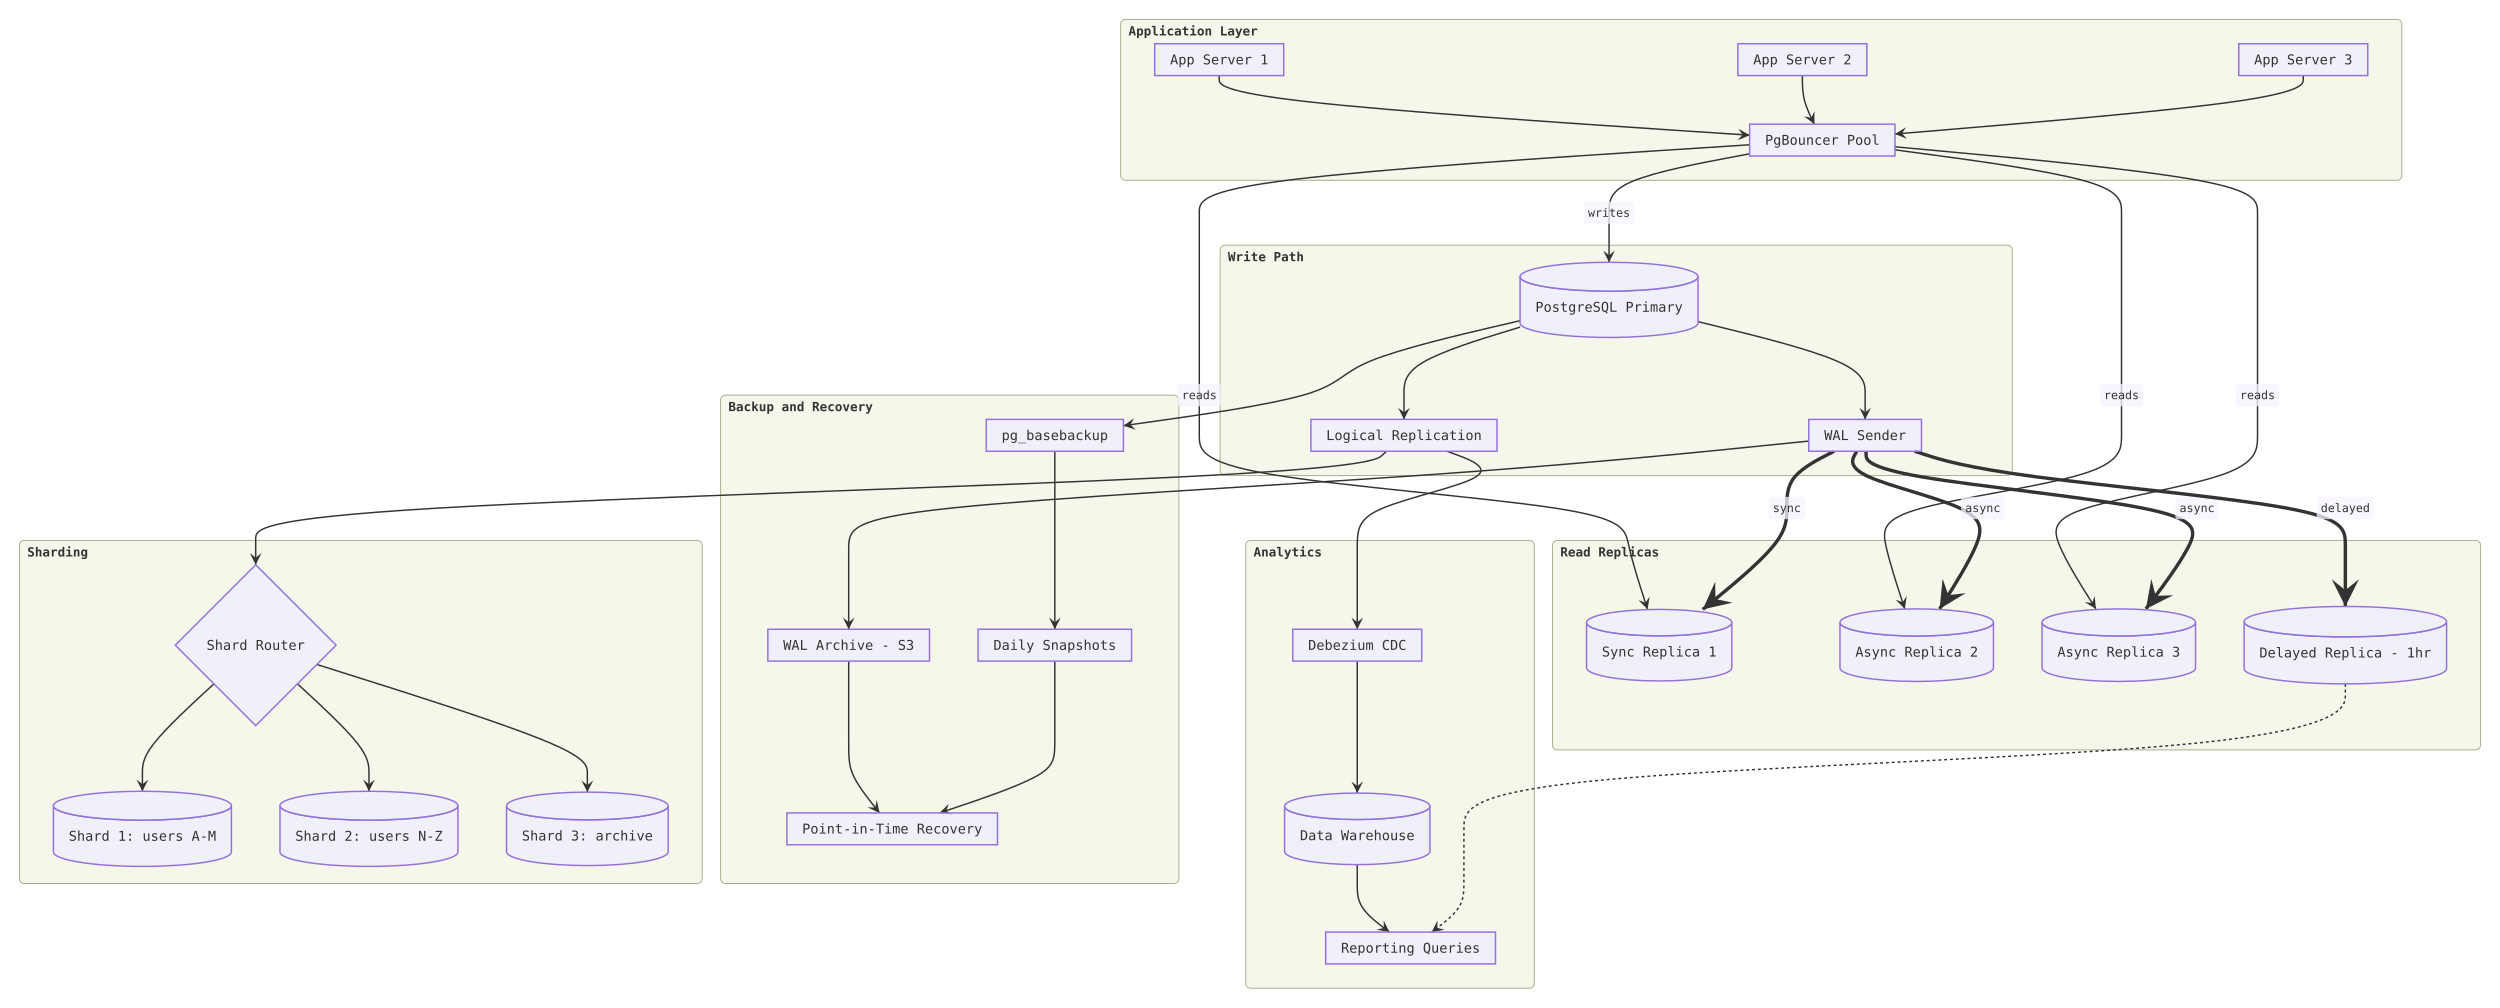
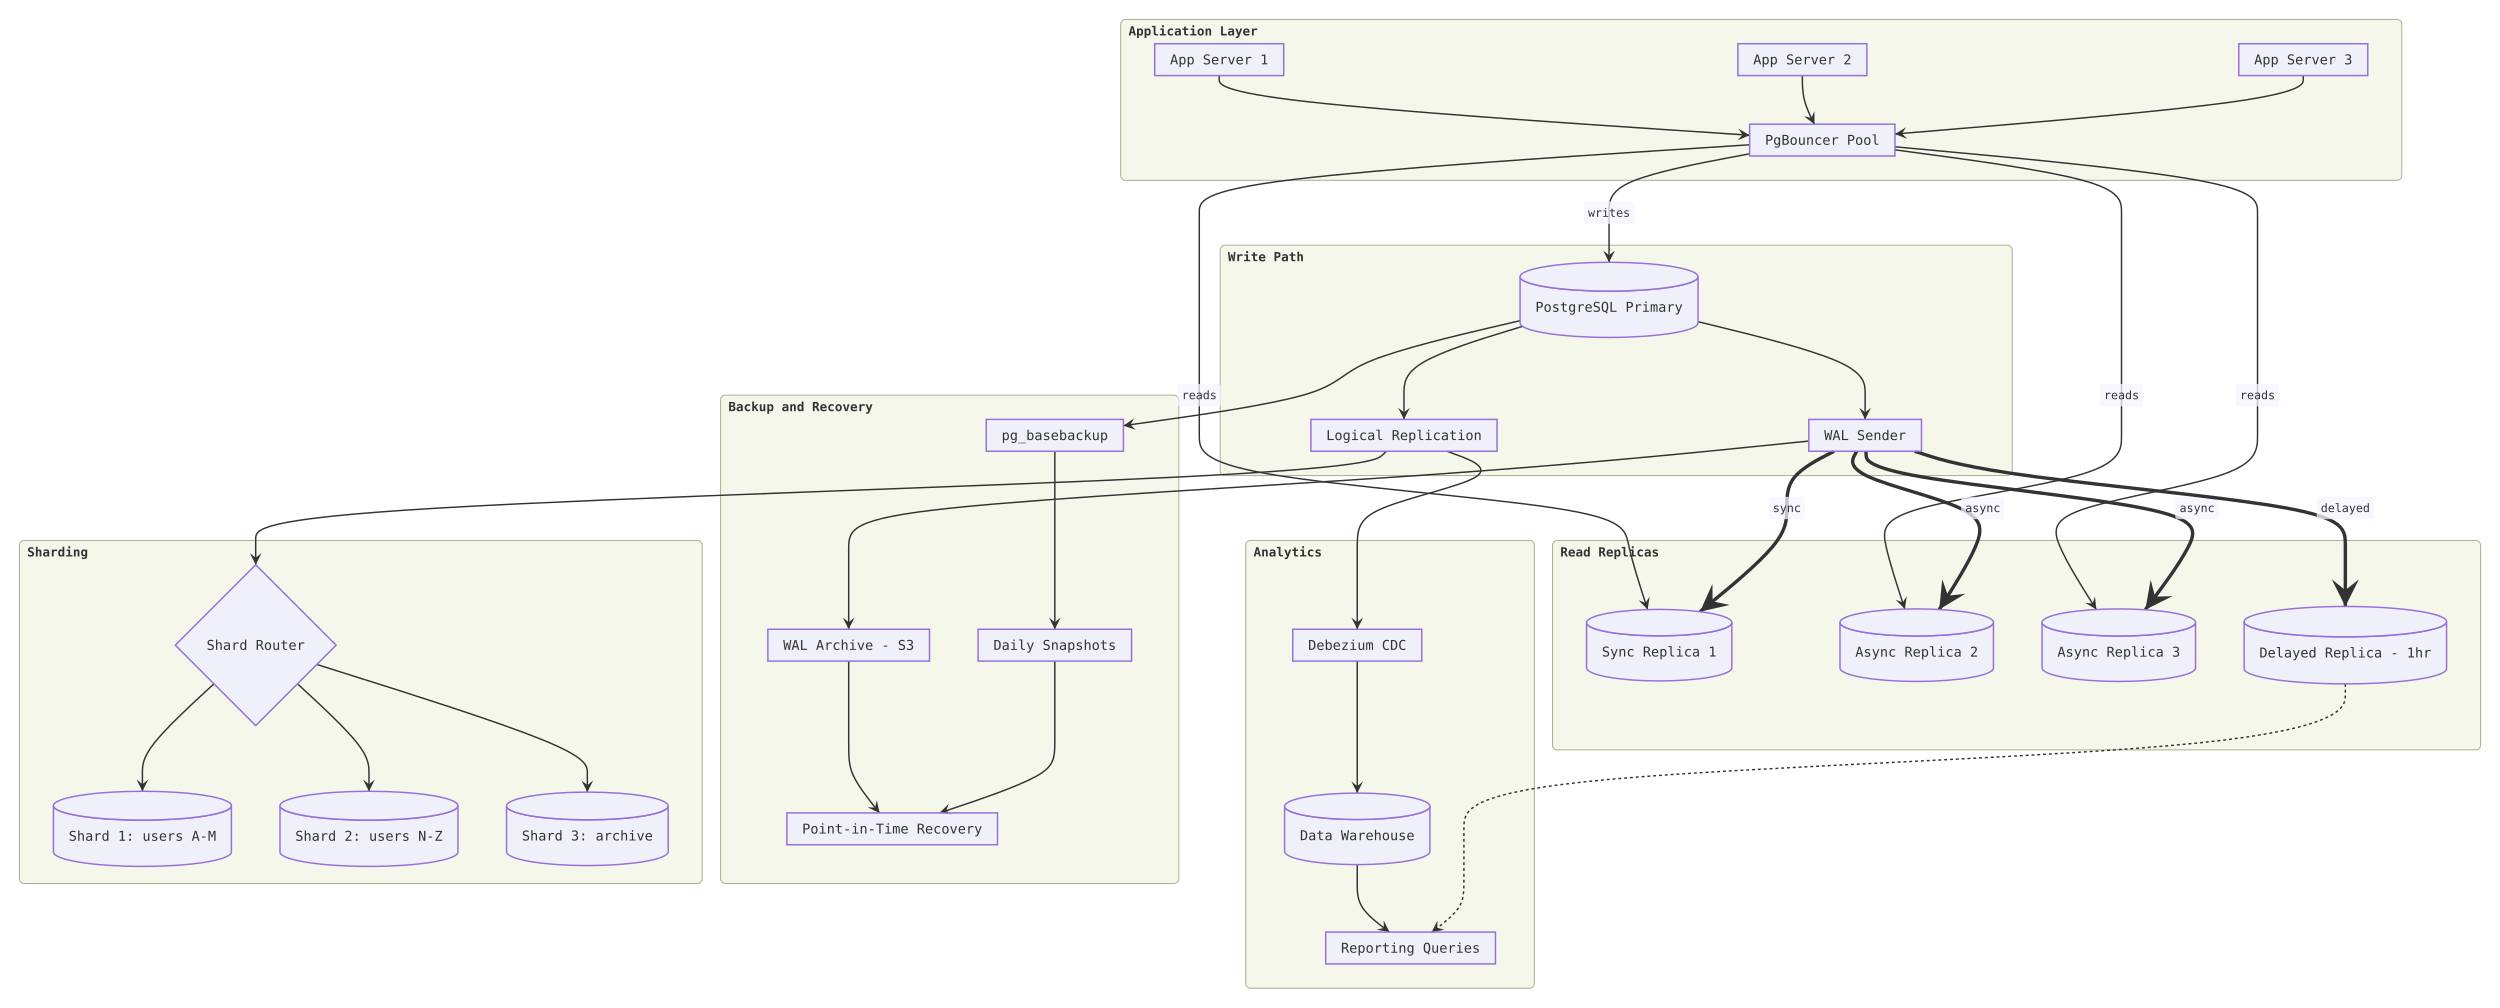
<svg xmlns="http://www.w3.org/2000/svg" viewBox="0 0 2573.4 1037.24" width="2573.4" height="1037.24">
  <defs>
    <marker id="arrow-point" viewBox="0 0 10 10" refX="10" refY="5" markerWidth="8" markerHeight="8" orient="auto-start-reverse">
      <path d="M10 5 L0 10 L4 5 L0 0 Z" fill="#333333" />
    </marker>
  </defs>
  <g transform="translate(20, 20)">
    <rect x="1133.6" y="0" width="1318.7" height="165.6" rx="5" ry="5" fill="#ecf2dc99" stroke="#a8ae8e" stroke-width="1" />
    <text x="1141.6" y="12" text-anchor="start" dominant-baseline="central" font-size="13px" font-family="'Intel One Mono', 'SF Mono', 'Cascadia Code', 'JetBrains Mono', 'Fira Code', 'Consolas', 'Menlo', monospace" fill="#333333" font-weight="bold">Application Layer</text>
    <rect x="1235.95" y="232.4" width="815.4" height="237.12" rx="5" ry="5" fill="#ecf2dc99" stroke="#a8ae8e" stroke-width="1" />
    <text x="1243.95" y="244.4" text-anchor="start" dominant-baseline="central" font-size="13px" font-family="'Intel One Mono', 'SF Mono', 'Cascadia Code', 'JetBrains Mono', 'Fira Code', 'Consolas', 'Menlo', monospace" fill="#333333" font-weight="bold">Write Path</text>
    <rect x="1578.1" y="536.32" width="955.3" height="215.6" rx="5" ry="5" fill="#ecf2dc99" stroke="#a8ae8e" stroke-width="1" />
    <text x="1586.1" y="548.32" text-anchor="start" dominant-baseline="central" font-size="13px" font-family="'Intel One Mono', 'SF Mono', 'Cascadia Code', 'JetBrains Mono', 'Fira Code', 'Consolas', 'Menlo', monospace" fill="#333333" font-weight="bold">Read Replicas</text>
    <rect x="-0" y="536.32" width="702.8" height="353.12" rx="5" ry="5" fill="#ecf2dc99" stroke="#a8ae8e" stroke-width="1" />
    <text x="8" y="548.32" text-anchor="start" dominant-baseline="central" font-size="13px" font-family="'Intel One Mono', 'SF Mono', 'Cascadia Code', 'JetBrains Mono', 'Fira Code', 'Consolas', 'Menlo', monospace" fill="#333333" font-weight="bold">Sharding</text>
    <rect x="721.75" y="386.72" width="471.7" height="502.72" rx="5" ry="5" fill="#ecf2dc99" stroke="#a8ae8e" stroke-width="1" />
    <text x="729.75" y="398.72" text-anchor="start" dominant-baseline="central" font-size="13px" font-family="'Intel One Mono', 'SF Mono', 'Cascadia Code', 'JetBrains Mono', 'Fira Code', 'Consolas', 'Menlo', monospace" fill="#333333" font-weight="bold">Backup and Recovery</text>
    <rect x="1262.3" y="536.32" width="297.1" height="460.92" rx="5" ry="5" fill="#ecf2dc99" stroke="#a8ae8e" stroke-width="1" />
    <text x="1270.3" y="548.32" text-anchor="start" dominant-baseline="central" font-size="13px" font-family="'Intel One Mono', 'SF Mono', 'Cascadia Code', 'JetBrains Mono', 'Fira Code', 'Consolas', 'Menlo', monospace" fill="#333333" font-weight="bold">Analytics</text>
    <path d="M1235 57.8 L1235 61.97 C1235 66.13 1235 74.47 1326 84.7 C1417 94.94 1599 107.07 1690 113.14 L1781 119.21" fill="none" stroke="#333333" stroke-width="1.5" marker-end="url(#arrow-point)" />
    <path d="M1835.3 57.8 L1835.3 61.97 C1835.3 66.13 1835.3 74.47 1837.36 82.8 C1839.43 91.13 1843.55 99.47 1845.62 103.63 L1847.68 107.8" fill="none" stroke="#333333" stroke-width="1.5" marker-end="url(#arrow-point)" />
    <path d="M2350.9 57.8 L2350.9 61.97 C2350.9 66.13 2350.9 74.47 2280.85 84.49 C2210.8 94.52 2070.7 106.23 2000.65 112.09 L1930.6 117.95" fill="none" stroke="#333333" stroke-width="1.5" marker-end="url(#arrow-point)" />
    <path d="M1781 138.31 L1756.88 142.86 C1732.77 147.41 1684.53 156.5 1660.42 166.62 C1636.3 176.73 1636.3 187.87 1636.3 199 C1636.3 210.13 1636.3 221.27 1636.3 229.76 C1636.3 238.26 1636.3 244.11 1636.3 247.04 L1636.3 249.97" fill="none" stroke="#333333" stroke-width="1.5" marker-end="url(#arrow-point)" />
    <rect x="1610.7" y="187.8" width="51.2" height="22.4" rx="2" ry="2" fill="#f5f3ffbf" stroke="#f5f3ffbf" stroke-width="0.5" />
    <text x="1636.3" y="199" text-anchor="middle" dominant-baseline="central" font-size="12px" font-family="'Intel One Mono', 'SF Mono', 'Cascadia Code', 'JetBrains Mono', 'Fira Code', 'Consolas', 'Menlo', monospace" fill="#333333">writes</text>
-     <path d="M1781 129.03 L1686.58 135.12 C1592.17 141.22 1403.33 153.41 1308.92 165.07 C1214.5 176.73 1214.5 187.87 1214.5 199 C1214.5 210.13 1214.5 221.27 1214.5 236.21 C1214.5 251.15 1214.5 269.91 1214.5 290.06 C1214.5 310.21 1214.5 331.77 1214.5 348.11 C1214.5 364.45 1214.5 375.59 1214.5 388.05 C1214.5 400.52 1214.5 414.32 1214.5 428.12 C1214.5 441.92 1214.5 455.72 1287.58 468.19 C1360.67 480.65 1506.83 491.79 1579.92 502.92 C1653 514.05 1653 525.19 1656.83 542.58 C1660.66 559.98 1668.32 583.63 1672.15 595.46 L1675.98 607.29" fill="none" stroke="#333333" stroke-width="1.5" marker-end="url(#arrow-point)" />
+     <path d="M1781 129.03 L1686.58 135.12 C1592.17 141.22 1403.33 153.41 1308.92 165.07 C1214.5 176.73 1214.5 187.87 1214.5 199 C1214.5 210.13 1214.5 221.27 1214.5 236.21 C1214.5 251.15 1214.5 269.91 1214.5 290.06 C1214.5 310.21 1214.5 331.77 1214.5 348.11 C1214.5 364.45 1214.5 375.59 1214.5 388.05 C1214.5 400.52 1214.5 414.32 1214.5 428.12 C1214.5 441.92 1214.5 455.72 1287.58 468.19 C1360.67 480.65 1506.83 491.79 1579.92 502.92 C1653 514.05 1653 525.19 1656.84 542.61 C1660.68 560.04 1668.35 583.75 1672.19 595.61 L1676.03 607.46" fill="none" stroke="#333333" stroke-width="1.5" marker-end="url(#arrow-point)" />
    <rect x="1192.5" y="375.52" width="44" height="22.4" rx="2" ry="2" fill="#f5f3ffbf" stroke="#f5f3ffbf" stroke-width="0.5" />
    <text x="1214.5" y="386.72" text-anchor="middle" dominant-baseline="central" font-size="12px" font-family="'Intel One Mono', 'SF Mono', 'Cascadia Code', 'JetBrains Mono', 'Fira Code', 'Consolas', 'Menlo', monospace" fill="#333333">reads</text>
-     <path d="M1930.6 134.25 L1969.47 139.48 C2008.33 144.7 2086.07 155.15 2124.93 165.94 C2163.8 176.73 2163.8 187.87 2163.8 199 C2163.8 210.13 2163.8 221.27 2163.8 236.21 C2163.8 251.15 2163.8 269.91 2163.8 290.06 C2163.8 310.21 2163.8 331.77 2163.8 348.11 C2163.8 364.45 2163.8 375.59 2163.8 388.05 C2163.8 400.52 2163.8 414.32 2163.8 428.12 C2163.8 441.92 2163.8 455.72 2122.77 468.19 C2081.73 480.65 1999.67 491.79 1958.63 502.92 C1917.6 514.05 1917.6 525.19 1921.46 542.5 C1925.31 559.81 1933.03 583.3 1936.88 595.04 L1940.74 606.78" fill="none" stroke="#333333" stroke-width="1.5" marker-end="url(#arrow-point)" />
+     <path d="M1930.6 134.25 L1969.47 139.48 C2008.33 144.7 2086.07 155.15 2124.93 165.94 C2163.8 176.73 2163.8 187.87 2163.8 199 C2163.8 210.13 2163.8 221.27 2163.8 236.21 C2163.8 251.15 2163.8 269.91 2163.8 290.06 C2163.8 310.21 2163.8 331.77 2163.8 348.11 C2163.8 364.45 2163.8 375.59 2163.8 388.05 C2163.8 400.52 2163.8 414.32 2163.8 428.12 C2163.8 441.92 2163.8 455.72 2122.77 468.19 C2081.73 480.65 1999.67 491.79 1958.63 502.92 C1917.6 514.05 1917.6 525.19 1921.47 542.53 C1925.33 559.86 1933.06 583.41 1936.93 595.18 L1940.79 606.95" fill="none" stroke="#333333" stroke-width="1.5" marker-end="url(#arrow-point)" />
    <rect x="2141.8" y="375.52" width="44" height="22.4" rx="2" ry="2" fill="#f5f3ffbf" stroke="#f5f3ffbf" stroke-width="0.5" />
    <text x="2163.8" y="386.72" text-anchor="middle" dominant-baseline="central" font-size="12px" font-family="'Intel One Mono', 'SF Mono', 'Cascadia Code', 'JetBrains Mono', 'Fira Code', 'Consolas', 'Menlo', monospace" fill="#333333">reads</text>
-     <path d="M1930.6 131.11 L1992.8 136.86 C2055 142.61 2179.4 154.1 2241.6 165.42 C2303.8 176.73 2303.8 187.87 2303.8 199 C2303.8 210.13 2303.8 221.27 2303.8 236.21 C2303.8 251.15 2303.8 269.91 2303.8 290.06 C2303.8 310.21 2303.8 331.77 2303.8 348.11 C2303.8 364.45 2303.8 375.59 2303.8 388.05 C2303.8 400.52 2303.8 414.32 2303.8 428.12 C2303.8 441.92 2303.8 455.72 2268.67 468.19 C2233.53 480.65 2163.27 491.79 2128.13 502.92 C2093 514.05 2093 525.19 2100.41 542.5 C2107.82 559.81 2122.63 583.3 2130.04 595.04 L2137.45 606.78" fill="none" stroke="#333333" stroke-width="1.5" marker-end="url(#arrow-point)" />
+     <path d="M1930.6 131.11 L1992.8 136.86 C2055 142.61 2179.4 154.1 2241.6 165.42 C2303.8 176.73 2303.8 187.87 2303.8 199 C2303.8 210.13 2303.8 221.27 2303.8 236.21 C2303.8 251.15 2303.8 269.91 2303.8 290.06 C2303.8 310.21 2303.8 331.77 2303.8 348.11 C2303.8 364.45 2303.8 375.59 2303.8 388.05 C2303.8 400.52 2303.8 414.32 2303.8 428.12 C2303.8 441.92 2303.8 455.72 2268.67 468.19 C2233.53 480.65 2163.27 491.79 2128.13 502.92 C2093 514.05 2093 525.19 2100.47 542.6 C2107.95 560.01 2122.89 583.71 2130.36 595.55 L2137.84 607.4" fill="none" stroke="#333333" stroke-width="1.5" marker-end="url(#arrow-point)" />
    <rect x="2281.8" y="375.52" width="44" height="22.4" rx="2" ry="2" fill="#f5f3ffbf" stroke="#f5f3ffbf" stroke-width="0.5" />
    <text x="2303.8" y="386.72" text-anchor="middle" dominant-baseline="central" font-size="12px" font-family="'Intel One Mono', 'SF Mono', 'Cascadia Code', 'JetBrains Mono', 'Fira Code', 'Consolas', 'Menlo', monospace" fill="#333333">reads</text>
    <path d="M1727.9 311.13 L1756.57 318.16 C1785.23 325.19 1842.57 339.26 1871.23 351.86 C1899.9 364.45 1899.9 375.59 1899.9 385.32 C1899.9 395.05 1899.9 403.39 1899.9 407.55 L1899.9 411.72" fill="none" stroke="#333333" stroke-width="1.5" marker-end="url(#arrow-point)" />
-     <path d="M1867.97 444.52 L1859.86 448.69 C1851.75 452.85 1835.52 461.19 1827.41 470.92 C1819.3 480.65 1819.3 491.79 1819.3 502.92 C1819.3 514.05 1819.3 525.19 1804.88 542.58 C1790.46 559.98 1761.63 583.63 1747.21 595.46 L1732.79 607.29" fill="none" stroke="#333333" stroke-width="3.5" marker-end="url(#arrow-point)" />
+     <path d="M1867.97 444.52 L1859.86 448.69 C1851.75 452.85 1835.52 461.19 1827.41 470.92 C1819.3 480.65 1819.3 491.79 1819.3 502.92 C1819.3 514.05 1819.3 525.19 1804.4 542.97 C1789.51 560.76 1759.72 585.2 1744.82 597.42 L1729.92 609.64" fill="none" stroke="#333333" stroke-width="3.5" marker-end="url(#arrow-point)" />
    <rect x="1800.9" y="491.72" width="36.8" height="22.4" rx="2" ry="2" fill="#f5f3ffbf" stroke="#f5f3ffbf" stroke-width="0.5" />
    <text x="1819.3" y="502.92" text-anchor="middle" dominant-baseline="central" font-size="12px" font-family="'Intel One Mono', 'SF Mono', 'Cascadia Code', 'JetBrains Mono', 'Fira Code', 'Consolas', 'Menlo', monospace" fill="#333333">sync</text>
-     <path d="M1891.19 444.52 L1888.97 448.69 C1886.76 452.85 1882.33 461.19 1903.96 470.92 C1925.6 480.65 1973.3 491.79 1997.15 502.92 C2021 514.05 2021 525.19 2013.59 542.5 C2006.18 559.81 1991.37 583.3 1983.96 595.04 L1976.55 606.78" fill="none" stroke="#333333" stroke-width="3.5" marker-end="url(#arrow-point)" />
+     <path d="M1891.19 444.52 L1888.97 448.69 C1886.76 452.85 1882.33 461.19 1903.96 470.92 C1925.6 480.65 1973.3 491.79 1997.15 502.92 C2021 514.05 2021 525.19 2013.53 542.6 C2006.05 560.01 1991.11 583.71 1983.64 595.55 L1976.16 607.4" fill="none" stroke="#333333" stroke-width="3.5" marker-end="url(#arrow-point)" />
    <rect x="1999" y="491.72" width="44" height="22.4" rx="2" ry="2" fill="#f5f3ffbf" stroke="#f5f3ffbf" stroke-width="0.5" />
    <text x="2021" y="502.92" text-anchor="middle" dominant-baseline="central" font-size="12px" font-family="'Intel One Mono', 'SF Mono', 'Cascadia Code', 'JetBrains Mono', 'Fira Code', 'Consolas', 'Menlo', monospace" fill="#333333">async</text>
-     <path d="M1900.73 444.52 L1900.94 448.69 C1901.15 452.85 1901.58 461.19 1958.39 470.92 C2015.2 480.65 2128.4 491.79 2185 502.92 C2241.6 514.05 2241.6 525.19 2232.82 542.5 C2224.04 559.81 2206.48 583.3 2197.7 595.04 L2188.92 606.78" fill="none" stroke="#333333" stroke-width="3.5" marker-end="url(#arrow-point)" />
+     <path d="M1900.73 444.52 L1900.94 448.69 C1901.15 452.85 1901.58 461.19 1958.39 470.92 C2015.2 480.65 2128.4 491.79 2185 502.92 C2241.6 514.05 2241.6 525.19 2232.71 542.64 C2223.82 560.09 2206.05 583.87 2197.16 595.76 L2188.27 607.64" fill="none" stroke="#333333" stroke-width="3.5" marker-end="url(#arrow-point)" />
    <rect x="2219.6" y="491.72" width="44" height="22.4" rx="2" ry="2" fill="#f5f3ffbf" stroke="#f5f3ffbf" stroke-width="0.5" />
    <text x="2241.6" y="502.92" text-anchor="middle" dominant-baseline="central" font-size="12px" font-family="'Intel One Mono', 'SF Mono', 'Cascadia Code', 'JetBrains Mono', 'Fira Code', 'Consolas', 'Menlo', monospace" fill="#333333">async</text>
    <path d="M1950.88 444.52 L1963.84 448.69 C1976.79 452.85 2002.69 461.19 2076.58 470.92 C2150.47 480.65 2272.33 491.79 2333.27 502.92 C2394.2 514.05 2394.2 525.19 2394.2 542.08 C2394.2 558.97 2394.2 581.63 2394.2 592.95 L2394.2 604.28" fill="none" stroke="#333333" stroke-width="3.5" marker-end="url(#arrow-point)" />
    <rect x="2365" y="491.72" width="58.4" height="22.4" rx="2" ry="2" fill="#f5f3ffbf" stroke="#f5f3ffbf" stroke-width="0.5" />
    <text x="2394.2" y="502.92" text-anchor="middle" dominant-baseline="central" font-size="12px" font-family="'Intel One Mono', 'SF Mono', 'Cascadia Code', 'JetBrains Mono', 'Fira Code', 'Consolas', 'Menlo', monospace" fill="#333333">delayed</text>
    <path d="M1841.9 434 L1783.53 439.92 C1725.17 445.84 1608.43 457.68 1443.72 469.17 C1279 480.65 1066.3 491.79 959.95 502.92 C853.6 514.05 853.6 525.19 853.6 545.99 C853.6 566.79 853.6 597.25 853.6 612.49 L853.6 627.72" fill="none" stroke="#333333" stroke-width="1.5" marker-end="url(#arrow-point)" />
-     <path d="M1544.7 316.72 L1524.78 322.82 C1504.87 328.92 1465.03 341.12 1445.12 352.79 C1425.2 364.45 1425.2 375.59 1425.2 385.32 C1425.2 395.05 1425.2 403.39 1425.2 407.55 L1425.2 411.72" fill="none" stroke="#333333" stroke-width="1.5" marker-end="url(#arrow-point)" />
+     <path d="M1547.21 315.95 L1526.88 322.18 C1506.54 328.41 1465.87 340.86 1445.54 352.66 C1425.2 364.45 1425.2 375.59 1425.2 385.32 C1425.2 395.05 1425.2 403.39 1425.2 407.55 L1425.2 411.72" fill="none" stroke="#333333" stroke-width="1.5" marker-end="url(#arrow-point)" />
    <path d="M1407.22 444.52 L1402.65 448.69 C1398.08 452.85 1388.94 461.19 1194.94 470.92 C1000.93 480.65 622.07 491.79 432.63 502.92 C243.2 514.05 243.2 525.19 243.2 534.92 C243.2 544.65 243.2 552.99 243.2 557.15 L243.2 561.32" fill="none" stroke="#333333" stroke-width="1.5" marker-end="url(#arrow-point)" />
    <path d="M200.18 683.9 L187.91 695.23 C175.65 706.57 151.13 729.25 138.86 744.75 C126.6 760.25 126.6 768.59 126.6 775.68 C126.6 782.78 126.6 788.63 126.6 791.56 L126.6 794.49" fill="none" stroke="#333333" stroke-width="1.5" marker-end="url(#arrow-point)" />
    <path d="M286.22 683.9 L298.49 695.23 C310.75 706.57 335.27 729.25 347.54 744.75 C359.8 760.25 359.8 768.59 359.8 775.68 C359.8 782.78 359.8 788.63 359.8 791.56 L359.8 794.49" fill="none" stroke="#333333" stroke-width="1.5" marker-end="url(#arrow-point)" />
    <path d="M306.13 663.99 L352.54 678.65 C398.95 693.3 491.78 722.61 538.19 741.43 C584.6 760.25 584.6 768.59 584.6 775.83 C584.6 783.07 584.6 789.22 584.6 792.29 L584.6 795.37" fill="none" stroke="#333333" stroke-width="1.5" marker-end="url(#arrow-point)" />
    <path d="M1544.7 310.08 L1513.88 317.29 C1483.07 324.49 1421.43 338.91 1390.62 351.68 C1359.8 364.45 1359.8 375.59 1322.57 386.4 C1285.33 397.21 1210.87 407.69 1173.63 412.94 L1136.4 418.18" fill="none" stroke="#333333" stroke-width="1.5" marker-end="url(#arrow-point)" />
    <path d="M1065.8 444.52 L1065.8 448.69 C1065.8 452.85 1065.8 461.19 1065.8 470.92 C1065.8 480.65 1065.8 491.79 1065.8 502.92 C1065.8 514.05 1065.8 525.19 1065.8 545.99 C1065.8 566.79 1065.8 597.25 1065.8 612.49 L1065.8 627.72" fill="none" stroke="#333333" stroke-width="1.5" marker-end="url(#arrow-point)" />
    <path d="M853.6 660.52 L853.6 675.75 C853.6 690.99 853.6 721.45 853.6 740.85 C853.6 760.25 853.6 768.59 858.89 779.4 C864.18 790.21 874.76 803.49 880.05 810.14 L885.34 816.78" fill="none" stroke="#333333" stroke-width="1.5" marker-end="url(#arrow-point)" />
    <path d="M1065.8 660.52 L1065.8 675.75 C1065.8 690.99 1065.8 721.45 1065.8 740.85 C1065.8 760.25 1065.8 768.59 1046.03 779.4 C1026.27 790.21 986.73 803.49 966.96 810.14 L947.2 816.78" fill="none" stroke="#333333" stroke-width="1.5" marker-end="url(#arrow-point)" />
    <path d="M1469.53 444.52 L1480.79 448.69 C1492.05 452.85 1514.58 461.19 1499.17 470.92 C1483.77 480.65 1430.43 491.79 1403.77 502.92 C1377.1 514.05 1377.1 525.19 1377.1 545.99 C1377.1 566.79 1377.1 597.25 1377.1 612.49 L1377.1 627.72" fill="none" stroke="#333333" stroke-width="1.5" marker-end="url(#arrow-point)" />
    <path d="M1377.1 660.52 L1377.1 675.75 C1377.1 690.99 1377.1 721.45 1377.1 740.85 C1377.1 760.25 1377.1 768.59 1377.1 775.99 C1377.1 783.4 1377.1 789.87 1377.1 793.11 L1377.1 796.35" fill="none" stroke="#333333" stroke-width="1.5" marker-end="url(#arrow-point)" />
    <path d="M1377.1 870.01 L1377.1 873.25 C1377.1 876.49 1377.1 882.96 1377.1 890.37 C1377.1 897.78 1377.1 906.11 1382.63 914.44 C1388.15 922.78 1399.2 931.11 1404.73 935.28 L1410.25 939.44" fill="none" stroke="#333333" stroke-width="1.5" marker-end="url(#arrow-point)" />
    <path d="M2394.2 683.96 L2394.2 695.29 C2394.2 706.61 2394.2 729.27 2242.98 744.76 C2091.77 760.25 1789.33 768.59 1638.12 782.13 C1486.9 795.67 1486.9 814.43 1486.9 833.18 C1486.9 851.93 1486.9 870.69 1486.9 884.23 C1486.9 897.78 1486.9 906.11 1481.37 914.44 C1475.85 922.78 1464.8 931.11 1459.27 935.28 L1453.75 939.44" fill="none" stroke="#333333" stroke-width="1.5" stroke-dasharray="3 3" marker-end="url(#arrow-point)" />
    <rect x="1168.6" y="25" width="132.8" height="32.8" fill="#ececffb2" stroke="#9370db" stroke-width="1.5" />
    <text x="1235" y="41.4" text-anchor="middle" dominant-baseline="central" font-size="14px" font-family="'Intel One Mono', 'SF Mono', 'Cascadia Code', 'JetBrains Mono', 'Fira Code', 'Consolas', 'Menlo', monospace" fill="#333333">App Server 1</text>
    <rect x="1768.9" y="25" width="132.8" height="32.8" fill="#ececffb2" stroke="#9370db" stroke-width="1.5" />
    <text x="1835.3" y="41.4" text-anchor="middle" dominant-baseline="central" font-size="14px" font-family="'Intel One Mono', 'SF Mono', 'Cascadia Code', 'JetBrains Mono', 'Fira Code', 'Consolas', 'Menlo', monospace" fill="#333333">App Server 2</text>
    <rect x="2284.5" y="25" width="132.8" height="32.8" fill="#ececffb2" stroke="#9370db" stroke-width="1.5" />
    <text x="2350.9" y="41.4" text-anchor="middle" dominant-baseline="central" font-size="14px" font-family="'Intel One Mono', 'SF Mono', 'Cascadia Code', 'JetBrains Mono', 'Fira Code', 'Consolas', 'Menlo', monospace" fill="#333333">App Server 3</text>
    <rect x="1781" y="107.8" width="149.6" height="32.8" fill="#ececffb2" stroke="#9370db" stroke-width="1.5" />
    <text x="1855.8" y="124.2" text-anchor="middle" dominant-baseline="central" font-size="14px" font-family="'Intel One Mono', 'SF Mono', 'Cascadia Code', 'JetBrains Mono', 'Fira Code', 'Consolas', 'Menlo', monospace" fill="#333333">PgBouncer Pool</text>
    <path d="M1544.7 264.83 L1544.7 312.49 A91.6 14.86 0 0 0 1727.9 312.49 L1727.9 264.83 A91.6 14.86 0 0 1 1544.7 264.83" fill="#ececffb2" stroke="#9370db" stroke-width="1.5" />
    <path d="M1544.7 264.83 A91.6 14.86 0 0 1 1727.9 264.83 A91.6 14.86 0 0 1 1544.7 264.83" fill="#ececffb2" stroke="#9370db" stroke-width="1.5" />
    <text x="1636.3" y="296.09" text-anchor="middle" dominant-baseline="central" font-size="14px" font-family="'Intel One Mono', 'SF Mono', 'Cascadia Code', 'JetBrains Mono', 'Fira Code', 'Consolas', 'Menlo', monospace" fill="#333333">PostgreSQL Primary</text>
    <rect x="1841.9" y="411.72" width="116" height="32.8" fill="#ececffb2" stroke="#9370db" stroke-width="1.5" />
    <text x="1899.9" y="428.12" text-anchor="middle" dominant-baseline="central" font-size="14px" font-family="'Intel One Mono', 'SF Mono', 'Cascadia Code', 'JetBrains Mono', 'Fira Code', 'Consolas', 'Menlo', monospace" fill="#333333">WAL Sender</text>
    <rect x="1329.4" y="411.72" width="191.6" height="32.8" fill="#ececffb2" stroke="#9370db" stroke-width="1.5" />
    <text x="1425.2" y="428.12" text-anchor="middle" dominant-baseline="central" font-size="14px" font-family="'Intel One Mono', 'SF Mono', 'Cascadia Code', 'JetBrains Mono', 'Fira Code', 'Consolas', 'Menlo', monospace" fill="#333333">Logical Replication</text>
    <path d="M1613.1 620.91 L1613.1 667.33 A74.8 13.62 0 0 0 1762.7 667.33 L1762.7 620.91 A74.8 13.62 0 0 1 1613.1 620.91" fill="#ececffb2" stroke="#9370db" stroke-width="1.5" />
    <path d="M1613.1 620.91 A74.8 13.62 0 0 1 1762.7 620.91 A74.8 13.62 0 0 1 1613.1 620.91" fill="#ececffb2" stroke="#9370db" stroke-width="1.5" />
    <text x="1687.9" y="650.93" text-anchor="middle" dominant-baseline="central" font-size="14px" font-family="'Intel One Mono', 'SF Mono', 'Cascadia Code', 'JetBrains Mono', 'Fira Code', 'Consolas', 'Menlo', monospace" fill="#333333">Sync Replica 1</text>
    <path d="M1874 620.74 L1874 667.5 A79 13.96 0 0 0 2032 667.5 L2032 620.74 A79 13.96 0 0 1 1874 620.74" fill="#ececffb2" stroke="#9370db" stroke-width="1.5" />
    <path d="M1874 620.74 A79 13.96 0 0 1 2032 620.74 A79 13.96 0 0 1 1874 620.74" fill="#ececffb2" stroke="#9370db" stroke-width="1.5" />
    <text x="1953" y="651.1" text-anchor="middle" dominant-baseline="central" font-size="14px" font-family="'Intel One Mono', 'SF Mono', 'Cascadia Code', 'JetBrains Mono', 'Fira Code', 'Consolas', 'Menlo', monospace" fill="#333333">Async Replica 2</text>
    <path d="M2082 620.74 L2082 667.5 A79 13.96 0 0 0 2240 667.5 L2240 620.74 A79 13.96 0 0 1 2082 620.74" fill="#ececffb2" stroke="#9370db" stroke-width="1.5" />
    <path d="M2082 620.74 A79 13.96 0 0 1 2240 620.74 A79 13.96 0 0 1 2082 620.74" fill="#ececffb2" stroke="#9370db" stroke-width="1.5" />
    <text x="2161" y="651.1" text-anchor="middle" dominant-baseline="central" font-size="14px" font-family="'Intel One Mono', 'SF Mono', 'Cascadia Code', 'JetBrains Mono', 'Fira Code', 'Consolas', 'Menlo', monospace" fill="#333333">Async Replica 3</text>
    <path d="M2290 619.91 L2290 668.33 A104.2 15.63 0 0 0 2498.4 668.33 L2498.4 619.91 A104.2 15.63 0 0 1 2290 619.91" fill="#ececffb2" stroke="#9370db" stroke-width="1.5" />
    <path d="M2290 619.91 A104.2 15.63 0 0 1 2498.4 619.91 A104.2 15.63 0 0 1 2290 619.91" fill="#ececffb2" stroke="#9370db" stroke-width="1.5" />
    <text x="2394.2" y="651.93" text-anchor="middle" dominant-baseline="central" font-size="14px" font-family="'Intel One Mono', 'SF Mono', 'Cascadia Code', 'JetBrains Mono', 'Fira Code', 'Consolas', 'Menlo', monospace" fill="#333333">Delayed Replica - 1hr</text>
    <polygon points="243.2,561.32 326,644.12 243.2,726.92 160.4,644.12" fill="#ececffb2" stroke="#9370db" stroke-width="1.5" />
    <text x="243.2" y="644.12" text-anchor="middle" dominant-baseline="central" font-size="14px" font-family="'Intel One Mono', 'SF Mono', 'Cascadia Code', 'JetBrains Mono', 'Fira Code', 'Consolas', 'Menlo', monospace" fill="#333333">Shard Router</text>
    <path d="M35 809.35 L35 857.01 A91.6 14.86 0 0 0 218.2 857.01 L218.2 809.35 A91.6 14.86 0 0 1 35 809.35" fill="#ececffb2" stroke="#9370db" stroke-width="1.5" />
    <path d="M35 809.35 A91.6 14.86 0 0 1 218.2 809.35 A91.6 14.86 0 0 1 35 809.35" fill="#ececffb2" stroke="#9370db" stroke-width="1.5" />
    <text x="126.6" y="840.61" text-anchor="middle" dominant-baseline="central" font-size="14px" font-family="'Intel One Mono', 'SF Mono', 'Cascadia Code', 'JetBrains Mono', 'Fira Code', 'Consolas', 'Menlo', monospace" fill="#333333">Shard 1: users A-M</text>
    <path d="M268.2 809.35 L268.2 857.01 A91.6 14.86 0 0 0 451.4 857.01 L451.4 809.35 A91.6 14.86 0 0 1 268.2 809.35" fill="#ececffb2" stroke="#9370db" stroke-width="1.5" />
    <path d="M268.2 809.35 A91.6 14.86 0 0 1 451.4 809.35 A91.6 14.86 0 0 1 268.2 809.35" fill="#ececffb2" stroke="#9370db" stroke-width="1.5" />
    <text x="359.8" y="840.61" text-anchor="middle" dominant-baseline="central" font-size="14px" font-family="'Intel One Mono', 'SF Mono', 'Cascadia Code', 'JetBrains Mono', 'Fira Code', 'Consolas', 'Menlo', monospace" fill="#333333">Shard 2: users N-Z</text>
    <path d="M501.4 809.64 L501.4 856.72 A83.2 14.28 0 0 0 667.8 856.72 L667.8 809.64 A83.2 14.28 0 0 1 501.4 809.64" fill="#ececffb2" stroke="#9370db" stroke-width="1.5" />
    <path d="M501.4 809.64 A83.2 14.28 0 0 1 667.8 809.64 A83.2 14.28 0 0 1 501.4 809.64" fill="#ececffb2" stroke="#9370db" stroke-width="1.5" />
    <text x="584.6" y="840.32" text-anchor="middle" dominant-baseline="central" font-size="14px" font-family="'Intel One Mono', 'SF Mono', 'Cascadia Code', 'JetBrains Mono', 'Fira Code', 'Consolas', 'Menlo', monospace" fill="#333333">Shard 3: archive</text>
    <rect x="995.2" y="411.72" width="141.2" height="32.8" fill="#ececffb2" stroke="#9370db" stroke-width="1.5" />
    <text x="1065.8" y="428.12" text-anchor="middle" dominant-baseline="central" font-size="14px" font-family="'Intel One Mono', 'SF Mono', 'Cascadia Code', 'JetBrains Mono', 'Fira Code', 'Consolas', 'Menlo', monospace" fill="#333333">pg_basebackup</text>
    <rect x="770.4" y="627.72" width="166.4" height="32.8" fill="#ececffb2" stroke="#9370db" stroke-width="1.5" />
    <text x="853.6" y="644.12" text-anchor="middle" dominant-baseline="central" font-size="14px" font-family="'Intel One Mono', 'SF Mono', 'Cascadia Code', 'JetBrains Mono', 'Fira Code', 'Consolas', 'Menlo', monospace" fill="#333333">WAL Archive - S3</text>
    <rect x="790" y="816.78" width="216.8" height="32.8" fill="#ececffb2" stroke="#9370db" stroke-width="1.5" />
    <text x="898.4" y="833.18" text-anchor="middle" dominant-baseline="central" font-size="14px" font-family="'Intel One Mono', 'SF Mono', 'Cascadia Code', 'JetBrains Mono', 'Fira Code', 'Consolas', 'Menlo', monospace" fill="#333333">Point-in-Time Recovery</text>
    <rect x="986.8" y="627.72" width="158" height="32.8" fill="#ececffb2" stroke="#9370db" stroke-width="1.5" />
    <text x="1065.8" y="644.12" text-anchor="middle" dominant-baseline="central" font-size="14px" font-family="'Intel One Mono', 'SF Mono', 'Cascadia Code', 'JetBrains Mono', 'Fira Code', 'Consolas', 'Menlo', monospace" fill="#333333">Daily Snapshots</text>
    <rect x="1310.7" y="627.72" width="132.8" height="32.8" fill="#ececffb2" stroke="#9370db" stroke-width="1.5" />
    <text x="1377.1" y="644.12" text-anchor="middle" dominant-baseline="central" font-size="14px" font-family="'Intel One Mono', 'SF Mono', 'Cascadia Code', 'JetBrains Mono', 'Fira Code', 'Consolas', 'Menlo', monospace" fill="#333333">Debezium CDC</text>
    <path d="M1302.3 809.97 L1302.3 856.39 A74.8 13.62 0 0 0 1451.9 856.39 L1451.9 809.97 A74.8 13.62 0 0 1 1302.3 809.97" fill="#ececffb2" stroke="#9370db" stroke-width="1.5" />
    <path d="M1302.3 809.97 A74.8 13.62 0 0 1 1451.9 809.97 A74.8 13.62 0 0 1 1302.3 809.97" fill="#ececffb2" stroke="#9370db" stroke-width="1.5" />
    <text x="1377.1" y="839.99" text-anchor="middle" dominant-baseline="central" font-size="14px" font-family="'Intel One Mono', 'SF Mono', 'Cascadia Code', 'JetBrains Mono', 'Fira Code', 'Consolas', 'Menlo', monospace" fill="#333333">Data Warehouse</text>
    <rect x="1344.6" y="939.44" width="174.8" height="32.8" fill="#ececffb2" stroke="#9370db" stroke-width="1.5" />
    <text x="1432" y="955.84" text-anchor="middle" dominant-baseline="central" font-size="14px" font-family="'Intel One Mono', 'SF Mono', 'Cascadia Code', 'JetBrains Mono', 'Fira Code', 'Consolas', 'Menlo', monospace" fill="#333333">Reporting Queries</text>
  </g>
</svg>
